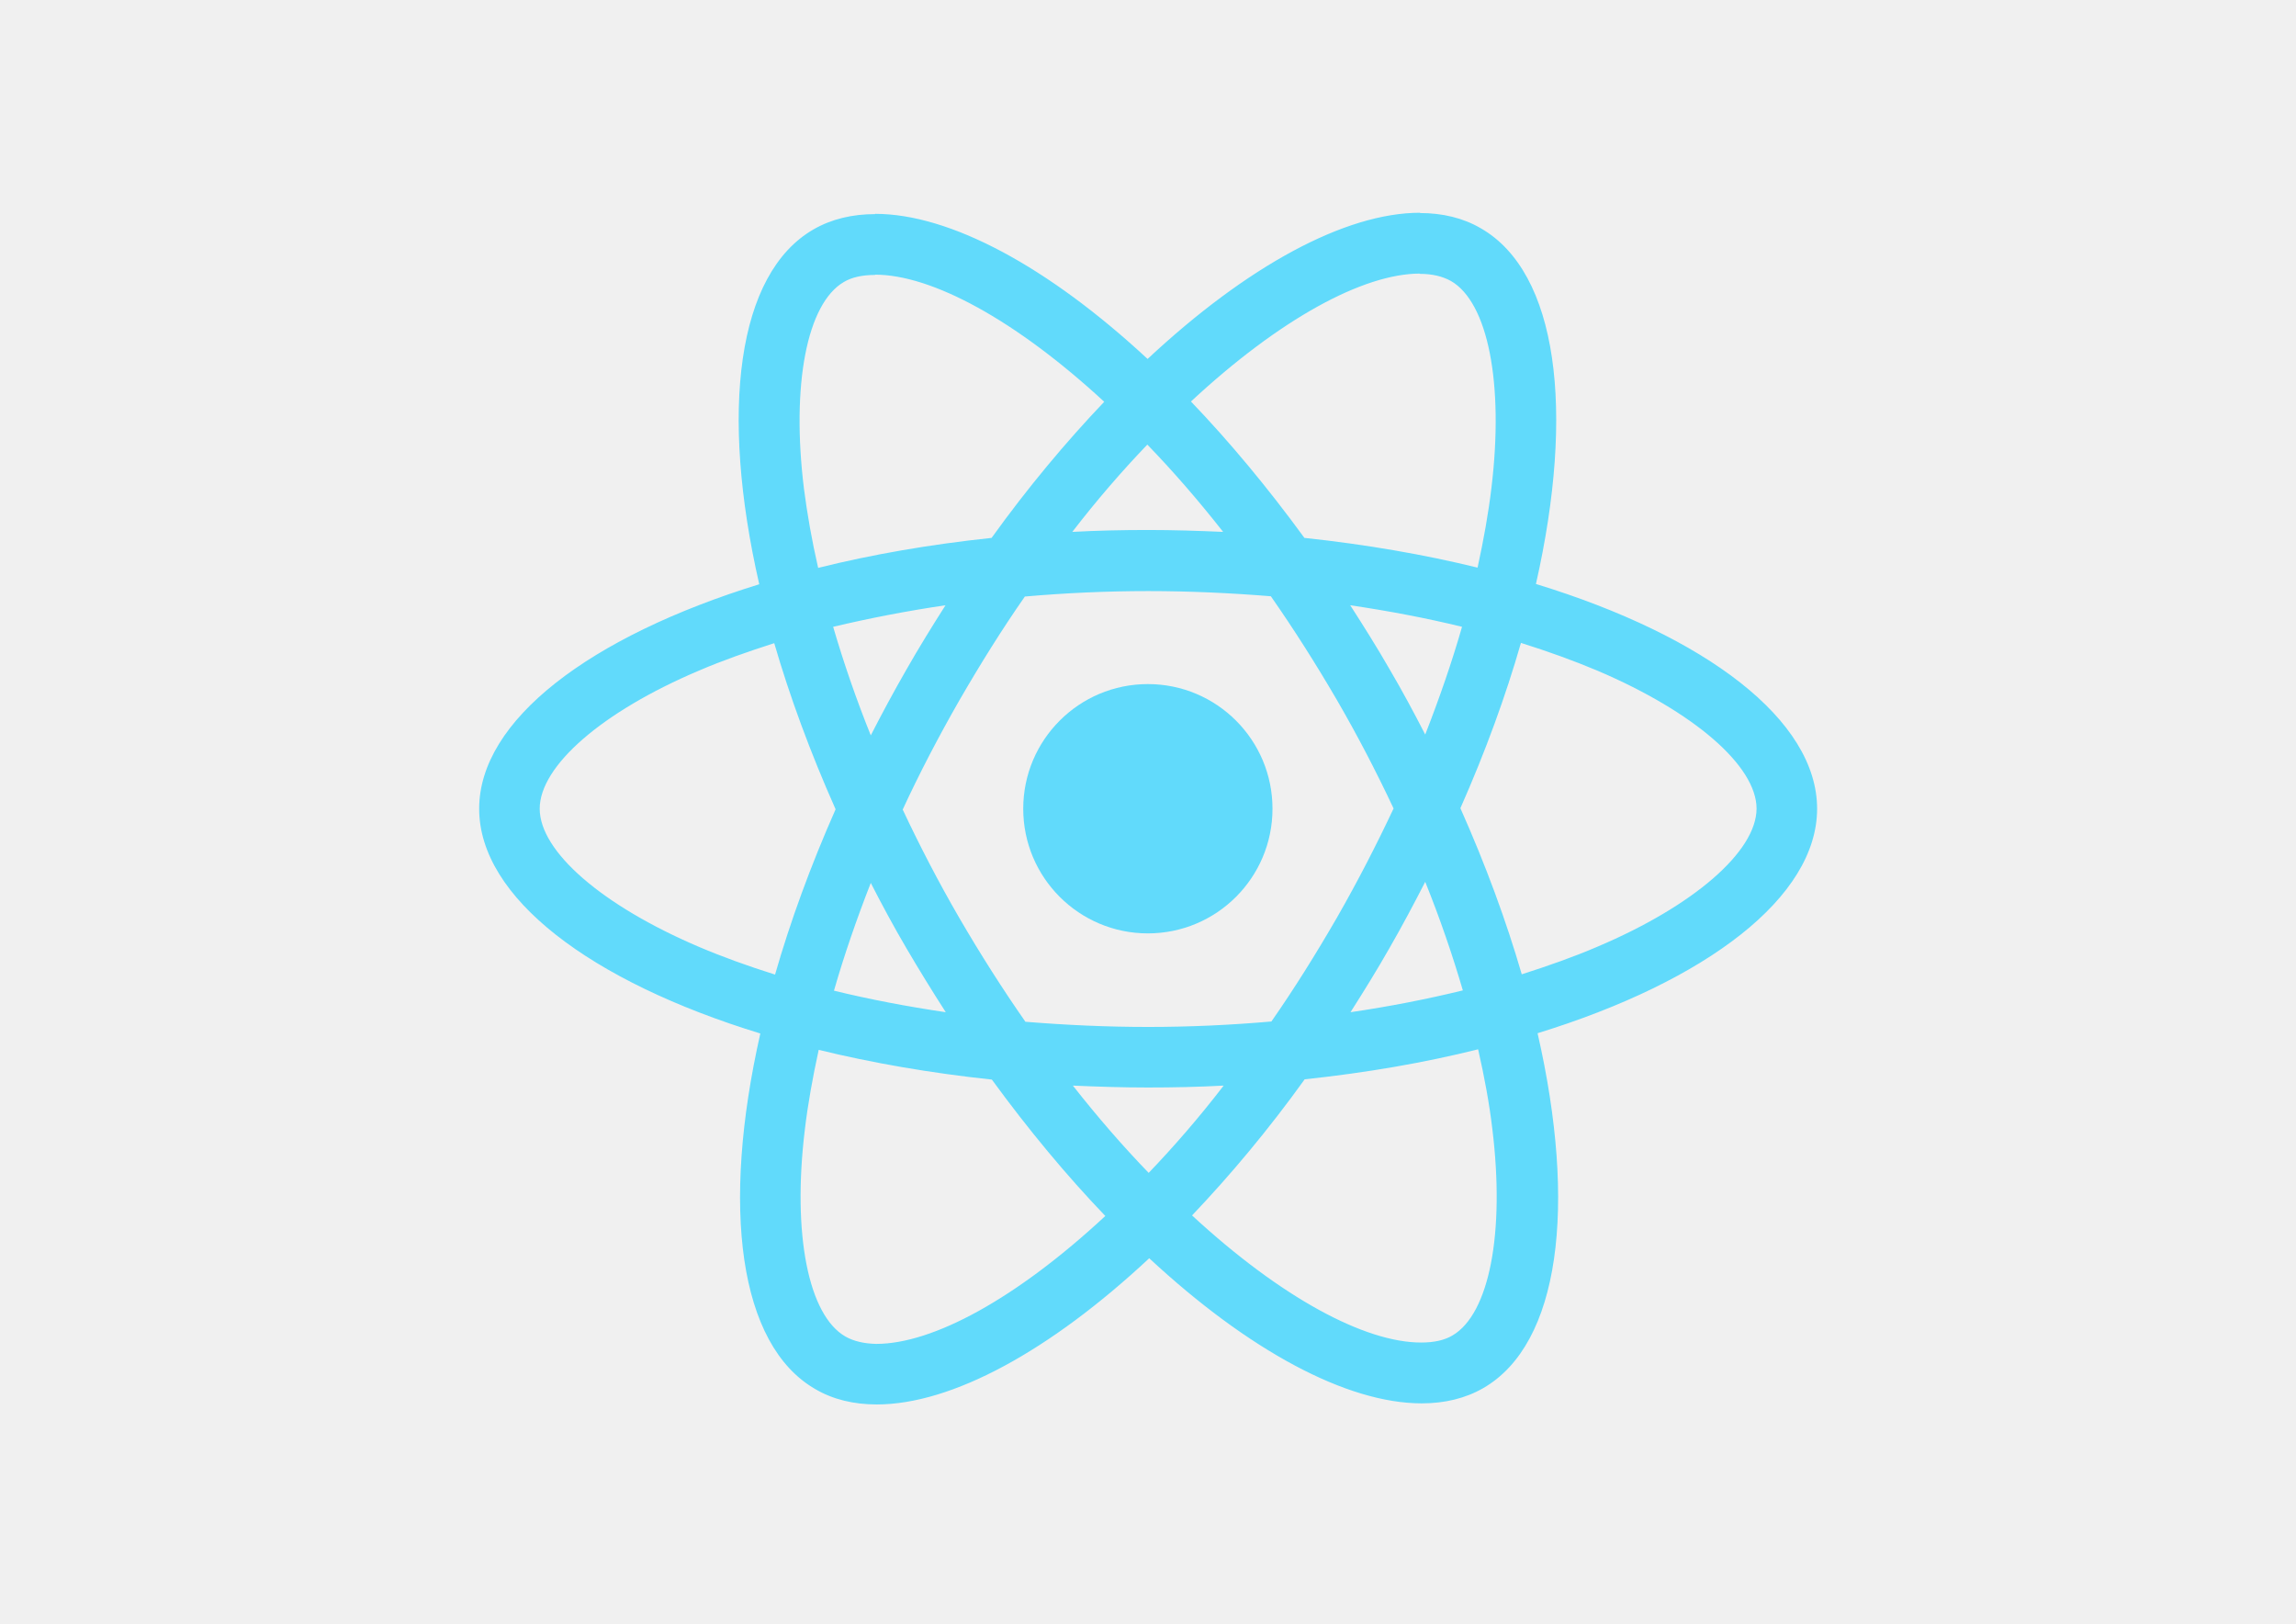
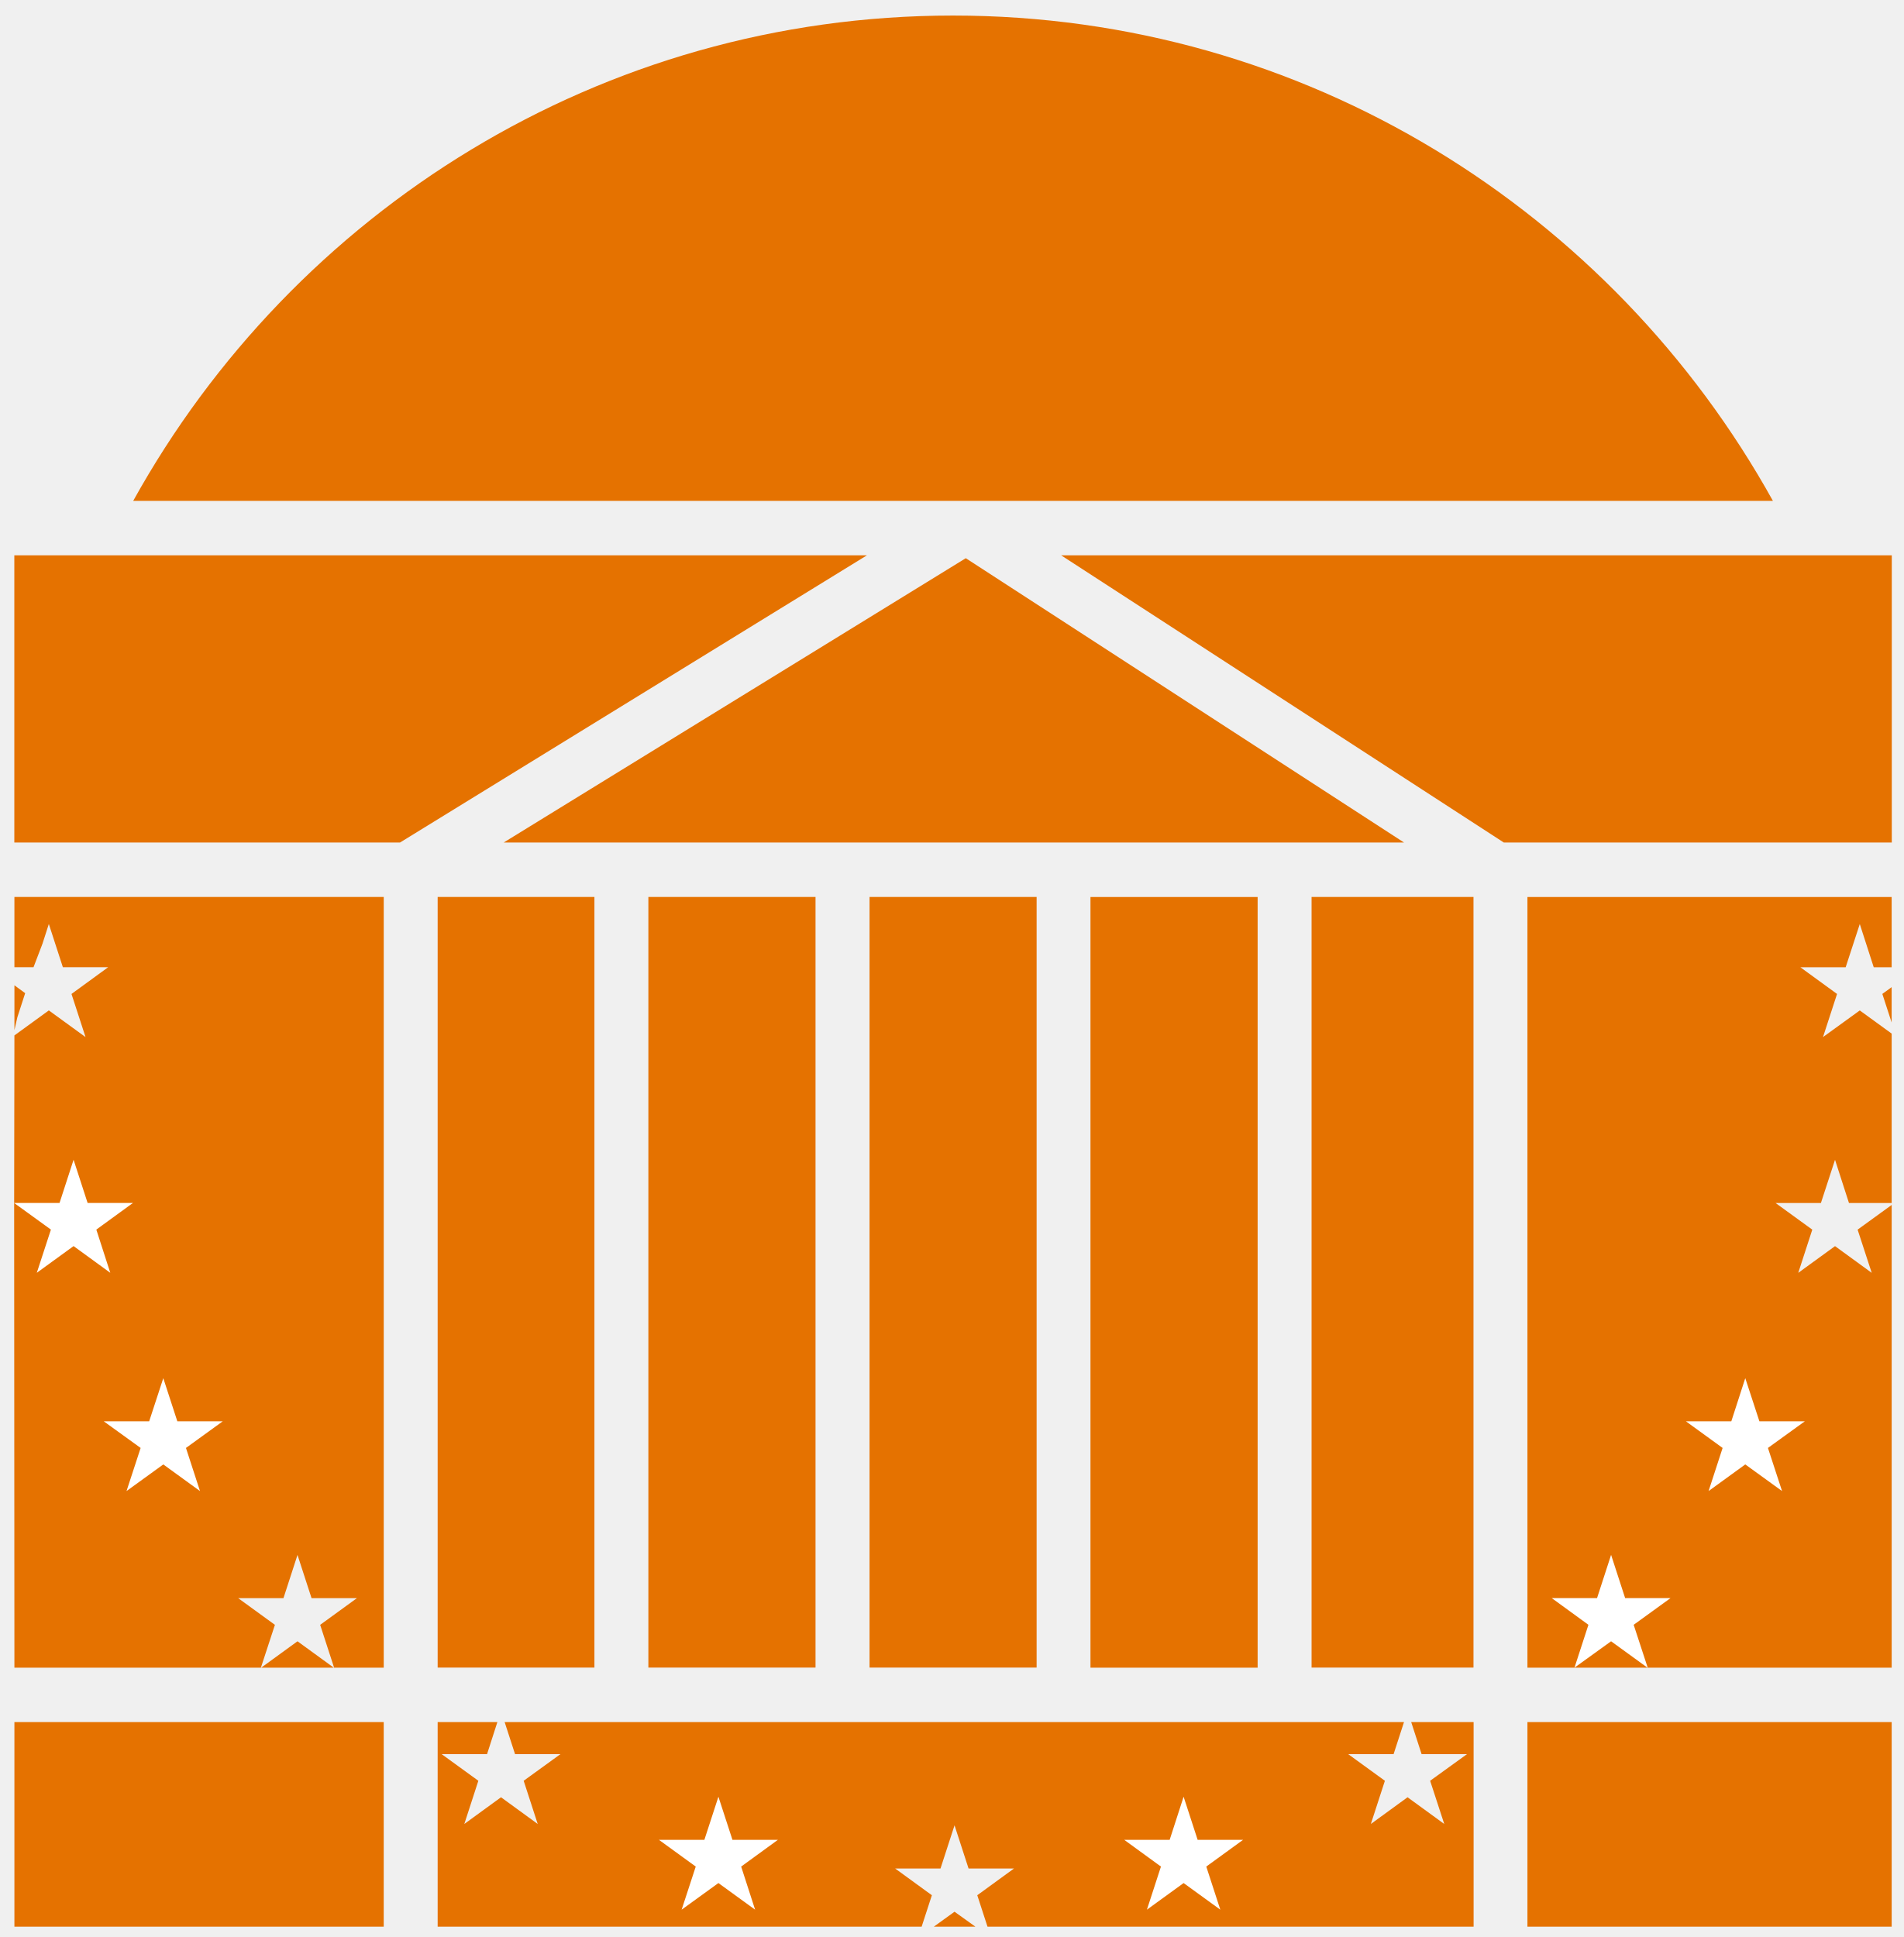
- <svg xmlns="http://www.w3.org/2000/svg" viewBox="0 0 841.9 595.3">
-   <g fill="#61DAFB">
-     <path d="M666.3 296.5c0-32.5-40.7-63.3-103.1-82.4 14.4-63.6 8-114.2-20.2-130.4-6.5-3.8-14.1-5.6-22.4-5.6v22.3c4.6 0 8.3.9 11.4 2.6 13.6 7.8 19.5 37.5 14.9 75.7-1.1 9.4-2.9 19.3-5.1 29.4-19.6-4.8-41-8.5-63.5-10.9-13.5-18.5-27.5-35.3-41.6-50 32.6-30.3 63.2-46.9 84-46.9V78c-27.5 0-63.5 19.6-99.9 53.6-36.4-33.8-72.4-53.2-99.9-53.2v22.3c20.7 0 51.4 16.5 84 46.6-14 14.7-28 31.4-41.3 49.9-22.6 2.4-44 6.1-63.6 11-2.3-10-4-19.7-5.2-29-4.7-38.2 1.1-67.9 14.6-75.8 3-1.8 6.9-2.6 11.5-2.6V78.5c-8.4 0-16 1.8-22.6 5.6-28.1 16.2-34.4 66.7-19.9 130.1-62.2 19.2-102.7 49.9-102.7 82.3 0 32.5 40.7 63.3 103.1 82.4-14.4 63.6-8 114.2 20.2 130.4 6.5 3.8 14.1 5.6 22.5 5.6 27.5 0 63.5-19.6 99.9-53.6 36.4 33.8 72.4 53.2 99.9 53.2 8.4 0 16-1.8 22.6-5.6 28.1-16.2 34.4-66.7 19.9-130.1 62-19.1 102.5-49.9 102.5-82.3zm-130.2-66.7c-3.7 12.9-8.3 26.2-13.5 39.5-4.1-8-8.4-16-13.1-24-4.6-8-9.5-15.8-14.4-23.4 14.2 2.1 27.9 4.7 41 7.9zm-45.8 106.5c-7.8 13.5-15.8 26.3-24.1 38.2-14.9 1.3-30 2-45.2 2-15.1 0-30.2-.7-45-1.9-8.3-11.9-16.4-24.6-24.2-38-7.6-13.1-14.5-26.4-20.8-39.8 6.2-13.4 13.2-26.8 20.7-39.9 7.8-13.5 15.8-26.3 24.1-38.2 14.9-1.3 30-2 45.2-2 15.1 0 30.2.7 45 1.9 8.3 11.9 16.4 24.6 24.2 38 7.6 13.1 14.5 26.4 20.8 39.8-6.3 13.4-13.2 26.8-20.7 39.9zm32.3-13c5.4 13.4 10 26.8 13.8 39.8-13.1 3.2-26.9 5.9-41.2 8 4.9-7.7 9.8-15.6 14.4-23.7 4.6-8 8.9-16.1 13-24.1zM421.2 430c-9.3-9.6-18.6-20.3-27.8-32 9 .4 18.2.7 27.5.7 9.4 0 18.7-.2 27.8-.7-9 11.7-18.3 22.4-27.5 32zm-74.4-58.9c-14.2-2.1-27.9-4.7-41-7.9 3.7-12.9 8.3-26.2 13.5-39.5 4.1 8 8.4 16 13.1 24 4.7 8 9.5 15.8 14.4 23.4zM420.7 163c9.3 9.6 18.6 20.3 27.8 32-9-.4-18.2-.7-27.5-.7-9.4 0-18.7.2-27.8.7 9-11.7 18.3-22.4 27.5-32zm-74 58.9c-4.9 7.7-9.8 15.6-14.4 23.7-4.6 8-8.9 16-13 24-5.4-13.4-10-26.8-13.8-39.8 13.1-3.1 26.9-5.8 41.2-7.9zm-90.5 125.2c-35.4-15.1-58.3-34.9-58.3-50.6 0-15.7 22.9-35.6 58.3-50.6 8.6-3.7 18-7 27.7-10.1 5.7 19.6 13.2 40 22.5 60.9-9.2 20.8-16.6 41.1-22.2 60.6-9.9-3.1-19.3-6.5-28-10.2zM310 490c-13.6-7.8-19.5-37.5-14.9-75.7 1.1-9.4 2.9-19.3 5.1-29.4 19.6 4.8 41 8.5 63.5 10.9 13.5 18.5 27.5 35.3 41.6 50-32.6 30.3-63.2 46.9-84 46.9-4.5-.1-8.3-1-11.3-2.7zm237.2-76.2c4.7 38.2-1.1 67.9-14.6 75.8-3 1.8-6.9 2.6-11.5 2.6-20.7 0-51.4-16.5-84-46.6 14-14.7 28-31.4 41.3-49.9 22.6-2.4 44-6.1 63.6-11 2.3 10.1 4.1 19.8 5.2 29.1zm38.5-66.7c-8.6 3.7-18 7-27.7 10.1-5.7-19.6-13.2-40-22.5-60.9 9.2-20.8 16.6-41.1 22.2-60.6 9.9 3.1 19.3 6.5 28.1 10.2 35.4 15.1 58.3 34.9 58.3 50.6-.1 15.7-23 35.6-58.4 50.6zM320.8 78.4z" />
-     <circle cx="420.9" cy="296.5" r="45.7" />
-     <path d="M520.5 78.1z" />
-   </g>
+ <svg xmlns="http://www.w3.org/2000/svg" width="147" height="149.61" viewBox="0 0 147 149.612">
+   <path fill="#e57200" d="M73.597 1.201c-27.206 0-50.912 15.116-63.312 37.486h126.63c-12.41-22.37-36.12-37.486-63.323-37.486zM1.105 42.893v22.181h29.788l36.055-22.181H1.106zm80.843 0 34.183 22.181h29.964v-22.181H81.948zm-7.365.222-35.684 21.959h69.526l-33.842-21.959zm-73.471 26.164v5.426h1.476l.692-1.815.49-1.521 1.084 3.337h3.5l-2.834 2.066 1.084 3.33-2.834-2.059-2.658 1.932-.02 12.944.02 35.892h19.034l1.084-3.31-2.84-2.063h3.5l1.084-3.337 1.084 3.337h3.506l-2.84 2.063 1.077 3.31h3.833v-59.531h-28.521zm32.686 0v59.524h12.106v-59.524h-12.106zm16.272 0v59.524h12.909v-59.524h-12.909zm17.081 0v59.524h12.902v-59.524h-12.902zm34.136 0v59.524h12.504v-59.524h-12.504zm16.67 0v59.531h28.129v-35.741l-2.631 1.907 1.09 3.337-2.834-2.063-2.84 2.063 1.084-3.337-2.834-2.057h3.5l1.09-3.337 1.077 3.337h3.297v-13.085l-2.462-1.789-2.84 2.057 1.084-3.33-2.834-2.063h3.5l1.09-3.337 1.077 3.337h1.384v-5.426h-28.129zm-33.745.007v59.524h12.909v-59.524h-12.909zm-83.099 6.817v3.461l.229-.999.601-1.854-.829-.607zm144.97.144-.718.522.718 2.207v-2.729zm-123.11 50.524-2.801 2.037h5.602l-2.801-2.037zm-21.861 6.242v15.802h28.521v-15.802H1.112zm32.686 0v15.802h37.376l.79-2.429-2.834-2.063h3.5l1.084-3.337 1.084 3.337h3.506l-2.834 2.063.79 2.429h37.54v-15.802h-4.819l.803 2.475h3.506l-2.847 2.057 1.09 3.337-2.834-2.063-2.834 2.063 1.084-3.337-2.834-2.057h3.506l.803-2.475h-69.453l.803 2.475h3.506l-2.84 2.057 1.084 3.337-2.834-2.063-2.834 2.063 1.084-3.337-2.834-2.057h3.506l.797-2.475h-4.61zm84.159 0v15.802h28.129v-15.802h-28.129zm-44.243 14.646-1.6 1.156h3.212l-1.613-1.156z" />
+   <path fill="#fff" d="m5.681 89.579-1.084 3.337H1.091l2.84 2.057-1.09 3.337 2.84-2.063 2.834 2.063-1.077-3.337 2.827-2.057H6.765L5.681 89.579zm6.928 16.872-1.09 3.33H8.013l2.847 2.057-1.09 3.33 2.84-2.057 2.834 2.057-1.084-3.33 2.84-2.057h-3.506l-1.084-3.33zm122.17 0-1.077 3.33h-3.506l2.834 2.057-1.084 3.33 2.834-2.057 2.84 2.057-1.09-3.33 2.847-2.057h-3.506l-1.09-3.33zm-10.362 13.647-1.084 3.337h-3.5l2.834 2.063-1.077 3.31 2.827-2.037 2.808 2.037h.02l-1.084-3.31 2.847-2.063h-3.506l-1.084-3.337zm-68.938 18.681-1.084 3.33h-3.506l2.84 2.063-1.09 3.33 2.84-2.057 2.834 2.057-1.077-3.33 2.834-2.063h-3.506l-1.084-3.33zm35.925 0-1.077 3.33h-3.506l2.834 2.063-1.084 3.33 2.834-2.057 2.834 2.057-1.084-3.33 2.84-2.063h-3.506l-1.084-3.33z" />
</svg>
